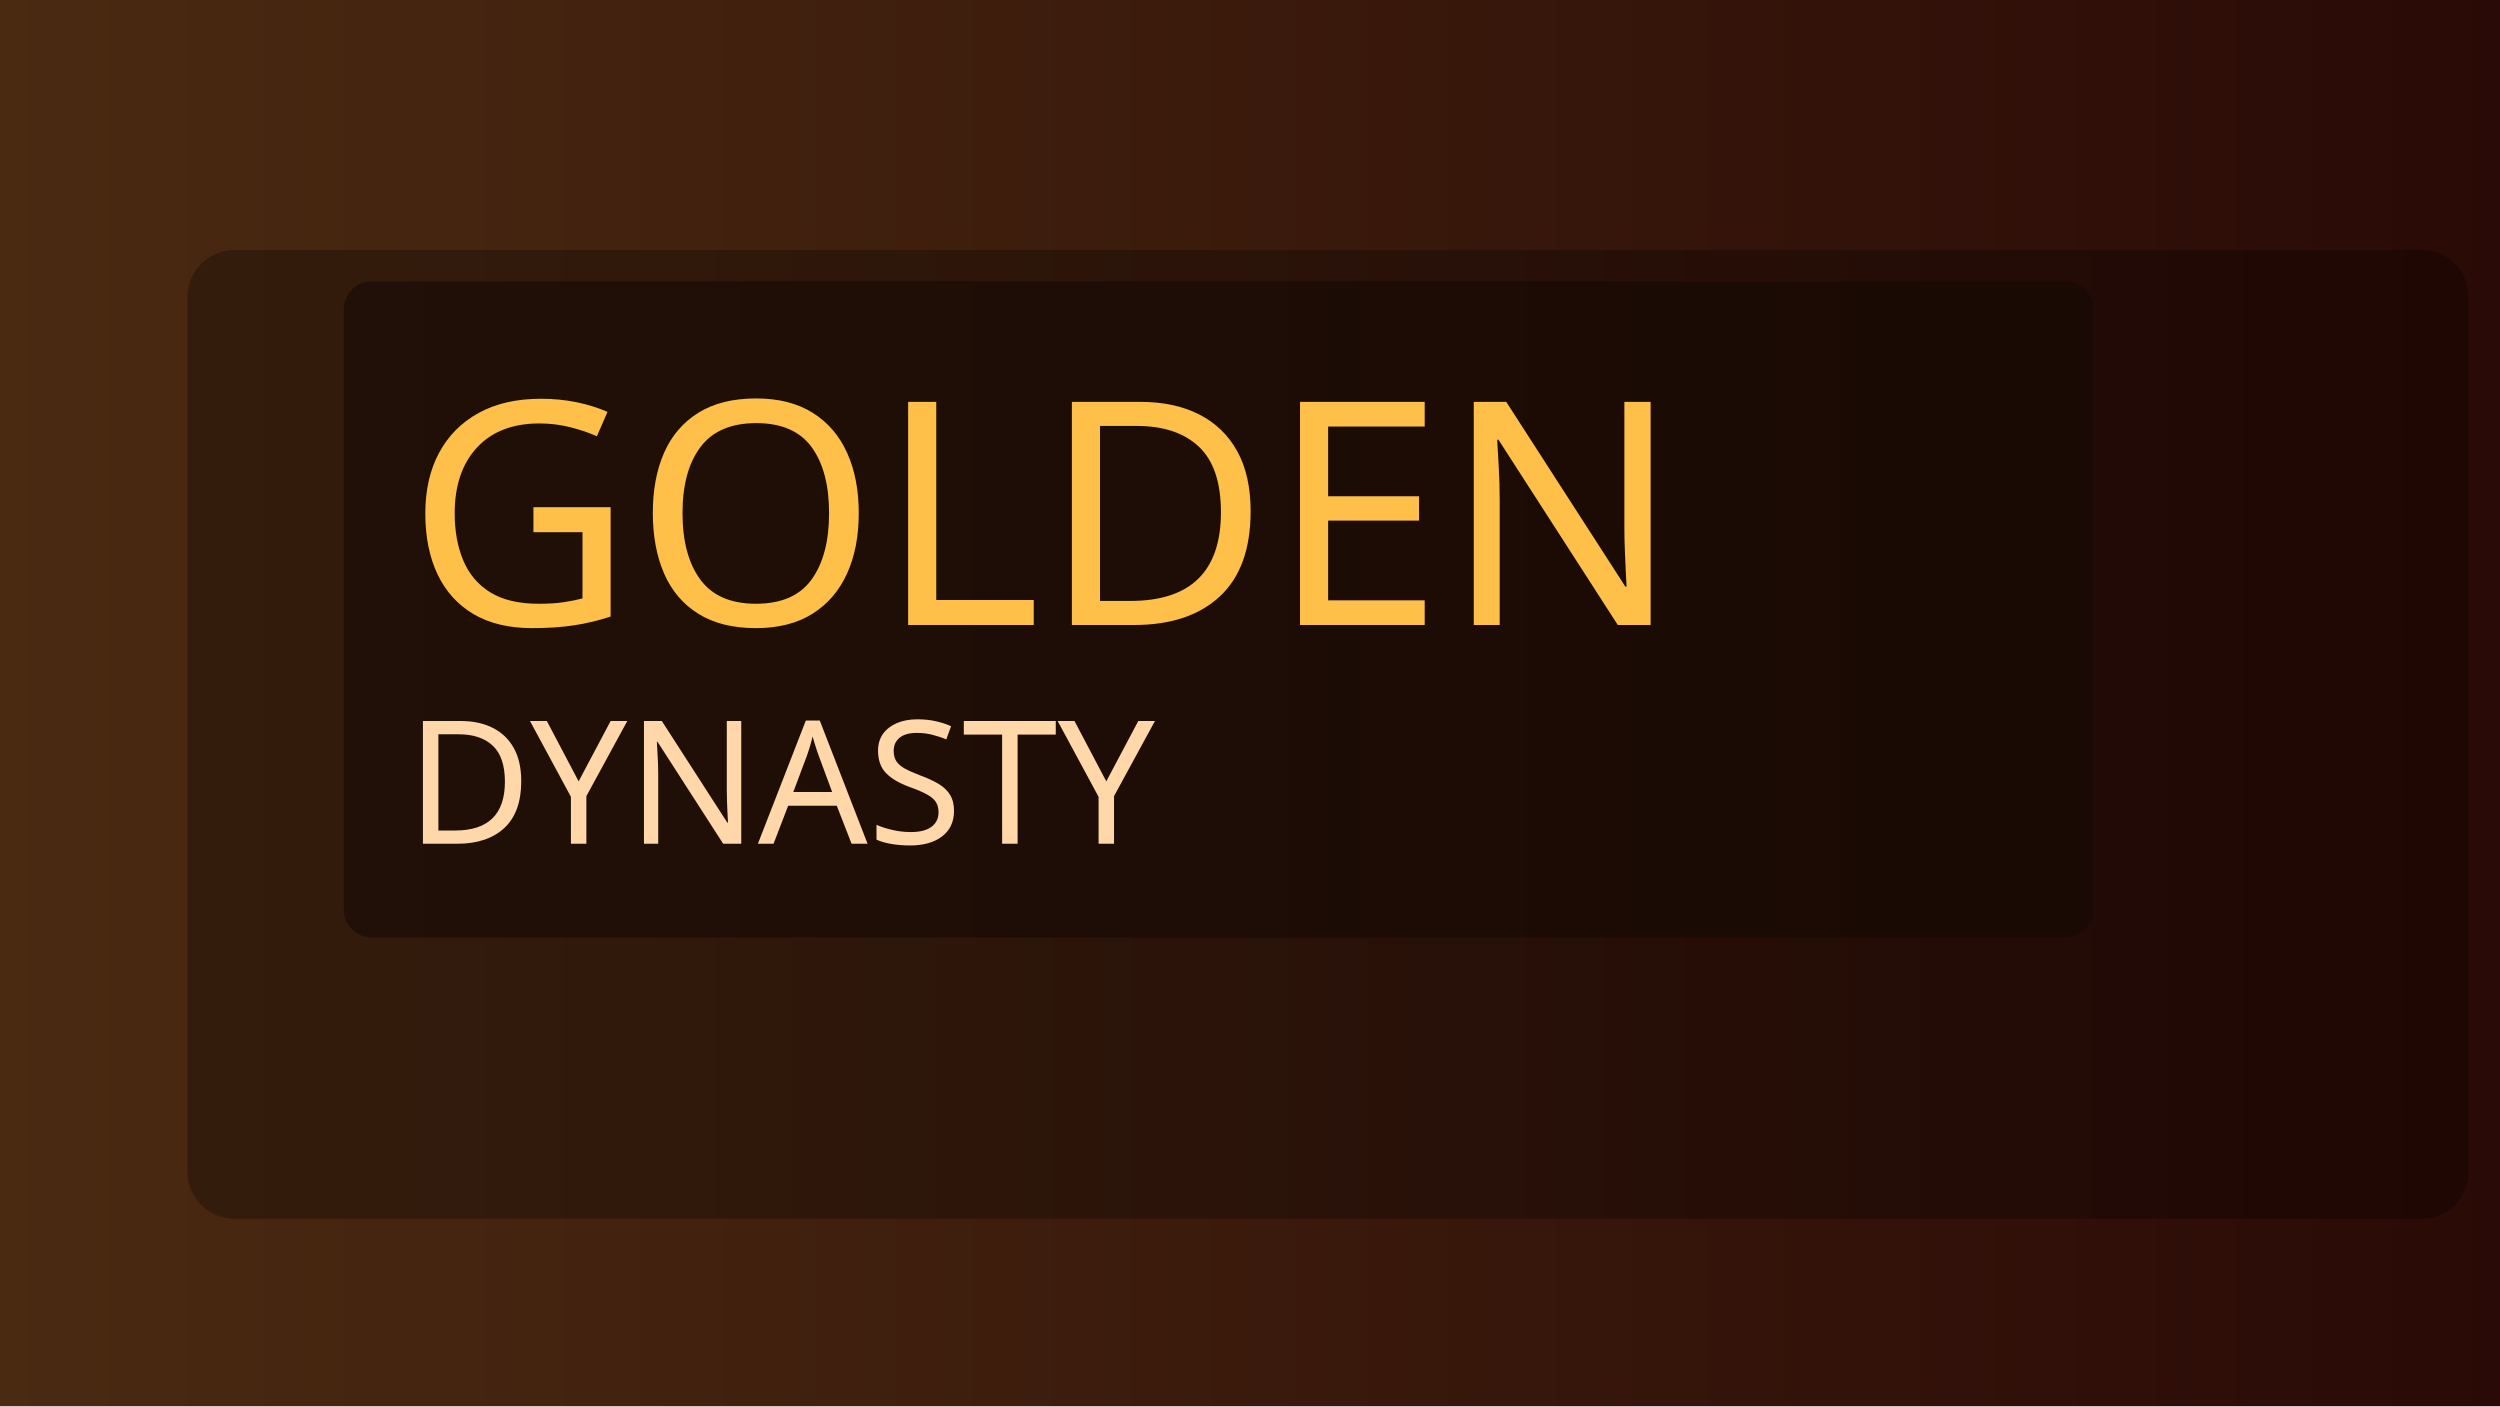
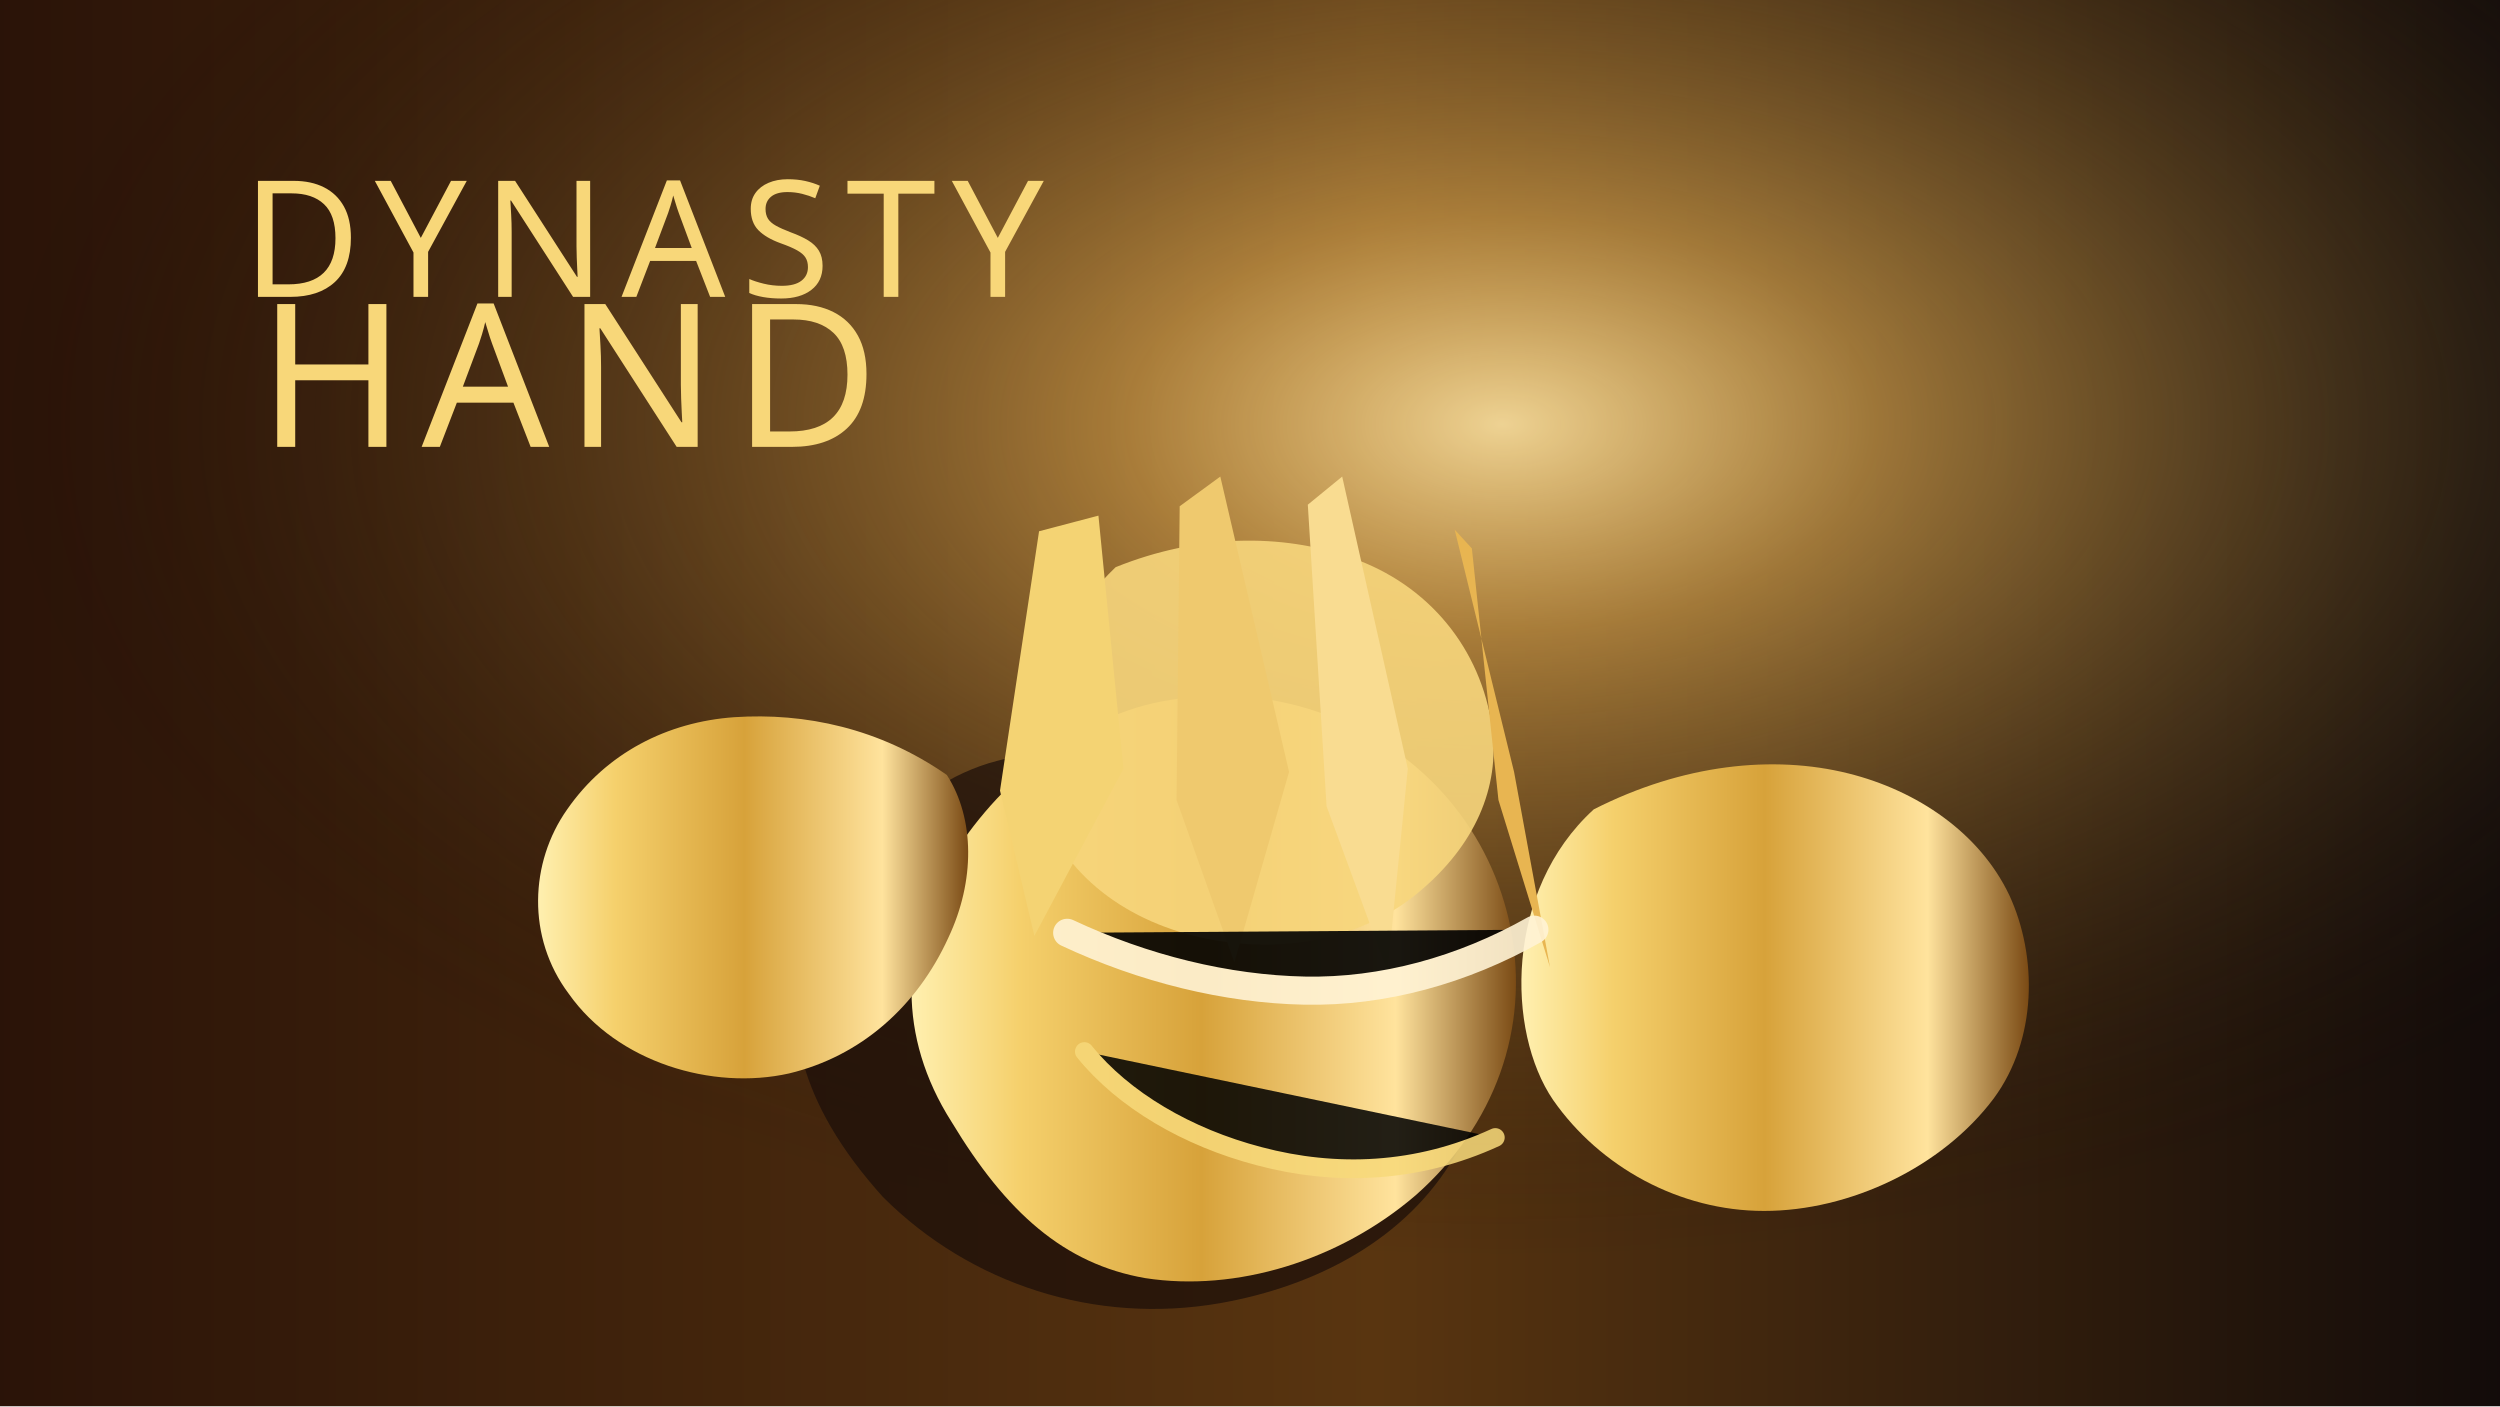
<svg xmlns="http://www.w3.org/2000/svg" viewBox="0 0 1600 900">
  <defs>
-     <linearGradient id="goldgrad" x1="0" x2="1">
-       <stop offset="0" stop-color="#4b2a12" />
-       <stop offset="1" stop-color="#2a0a06" />
+     <linearGradient id="bg" x1="0" x2="1">
+       <stop offset="0" stop-color="#2a1308" />
+       <stop offset="0.55" stop-color="#593510" />
+       <stop offset="1" stop-color="#120b0a" />
+     </linearGradient>
+     <radialGradient id="halo" cx="60%" cy="30%" r="60%">
+       <stop offset="0" stop-color="#ffe4a1" stop-opacity="0.9" />
+       <stop offset="0.25" stop-color="#ffc863" stop-opacity="0.5" />
+       <stop offset="1" stop-color="#000000" stop-opacity="0" />
+     </radialGradient>
+     <linearGradient id="gold" x1="0" x2="1">
+       <stop offset="0" stop-color="#fff0b0" />
+       <stop offset="0.18" stop-color="#f5d06c" />
+       <stop offset="0.48" stop-color="#d7a23a" />
+       <stop offset="0.8" stop-color="#ffe39d" />
+       <stop offset="1" stop-color="#7a4a14" />
    </linearGradient>
  </defs>
-   <rect width="100%" height="100%" fill="url(#goldgrad)" />
-   <g transform="translate(100,60)">
-     <rect x="20" y="100" width="1460" height="620" rx="30" fill="rgba(0,0,0,0.28)" />
-     <g transform="translate(120,120)">
-       <rect x="0" y="0" width="1120" height="420" rx="18" fill="#140804" opacity="0.6" />
-       <text x="40" y="220" font-family="Bebas Neue, sans-serif" font-size="200" fill="#ffc04a">GOLDEN</text>
-       <text x="40" y="360" font-family="Barlow Condensed, sans-serif" font-size="110" fill="#ffd7a8">DYNASTY</text>
-     </g>
+   <rect width="1600" height="900" fill="url(#bg)" />
+   <rect width="1600" height="900" fill="url(#halo)" />
+   <g transform="translate(170 100)">
+     <path d="M395 666C341 606 329 551 348 505C367 459 410 402 468 387C523 372 574 382 621 395C671 409 718 442 749 490C778 534 789 593 761 640C730 693 673 723 611 734C531 748 451 722 395 666Z" fill="#190d09" opacity="0.7" />
+     <path d="M439 618C404 563 407 505 435 456C463 406 516 360 573 349C610 342 646 345 680 358C742 381 785 433 797 495C809 558 787 620 736 665C687 707 621 727 563 718C511 709 474 676 439 618Z" fill="url(#gold)" />
+     <path d="M544 263C596 242 650 241 695 257C744 274 778 315 785 366C790 404 774 441 738 471C706 498 660 509 616 503C567 497 519 471 499 424C479 377 495 310 544 263Z" fill="#f7d67c" opacity="0.9" />
+     <path d="M436 396C393 366 345 356 300 359C257 362 218 382 193 418C169 452 167 500 194 536C225 580 286 598 335 587C381 576 417 544 437 500C454 464 454 424 436 396Z" fill="url(#gold)" />
+     <path d="M850 418C907 389 965 383 1013 395C1057 406 1097 433 1116 473C1134 512 1134 565 1106 603C1073 647 1014 675 959 675C905 675 854 647 824 604C794 560 793 470 850 418Z" fill="url(#gold)" />
+     <path d="M533 230L549 392L492 499L470 406L495 240L533 230Z" fill="#f4d373" />
+     <path d="M611 205L655 394L620 516L583 412L585 224L611 205Z" fill="#efc96e" />
+     <path d="M689 205L731 392L718 522L679 416L667 223L689 205Z" fill="#f9dc91" />
+     <path d="M761 239L799 394L822 519L789 412L772 251L761 239Z" fill="#e8b551" />
+     <path d="M513 497C562 520 615 533 665 534C715 535 766 521 812 495" stroke="#fff3d5" stroke-width="18" stroke-linecap="round" opacity="0.9" />
+     <path d="M524 573C549 604 590 628 636 640C685 653 737 651 787 628" stroke="#f7d97a" stroke-width="12" stroke-linecap="round" opacity="0.86" />
+   </g>
+   <g fill="#f8d779" font-family="Impact, Arial Black, sans-serif" letter-spacing="10">
+     <text x="155" y="190" font-size="104">DYNASTY</text>
+     <text x="165" y="286" font-size="128">HAND</text>
  </g>
</svg>
